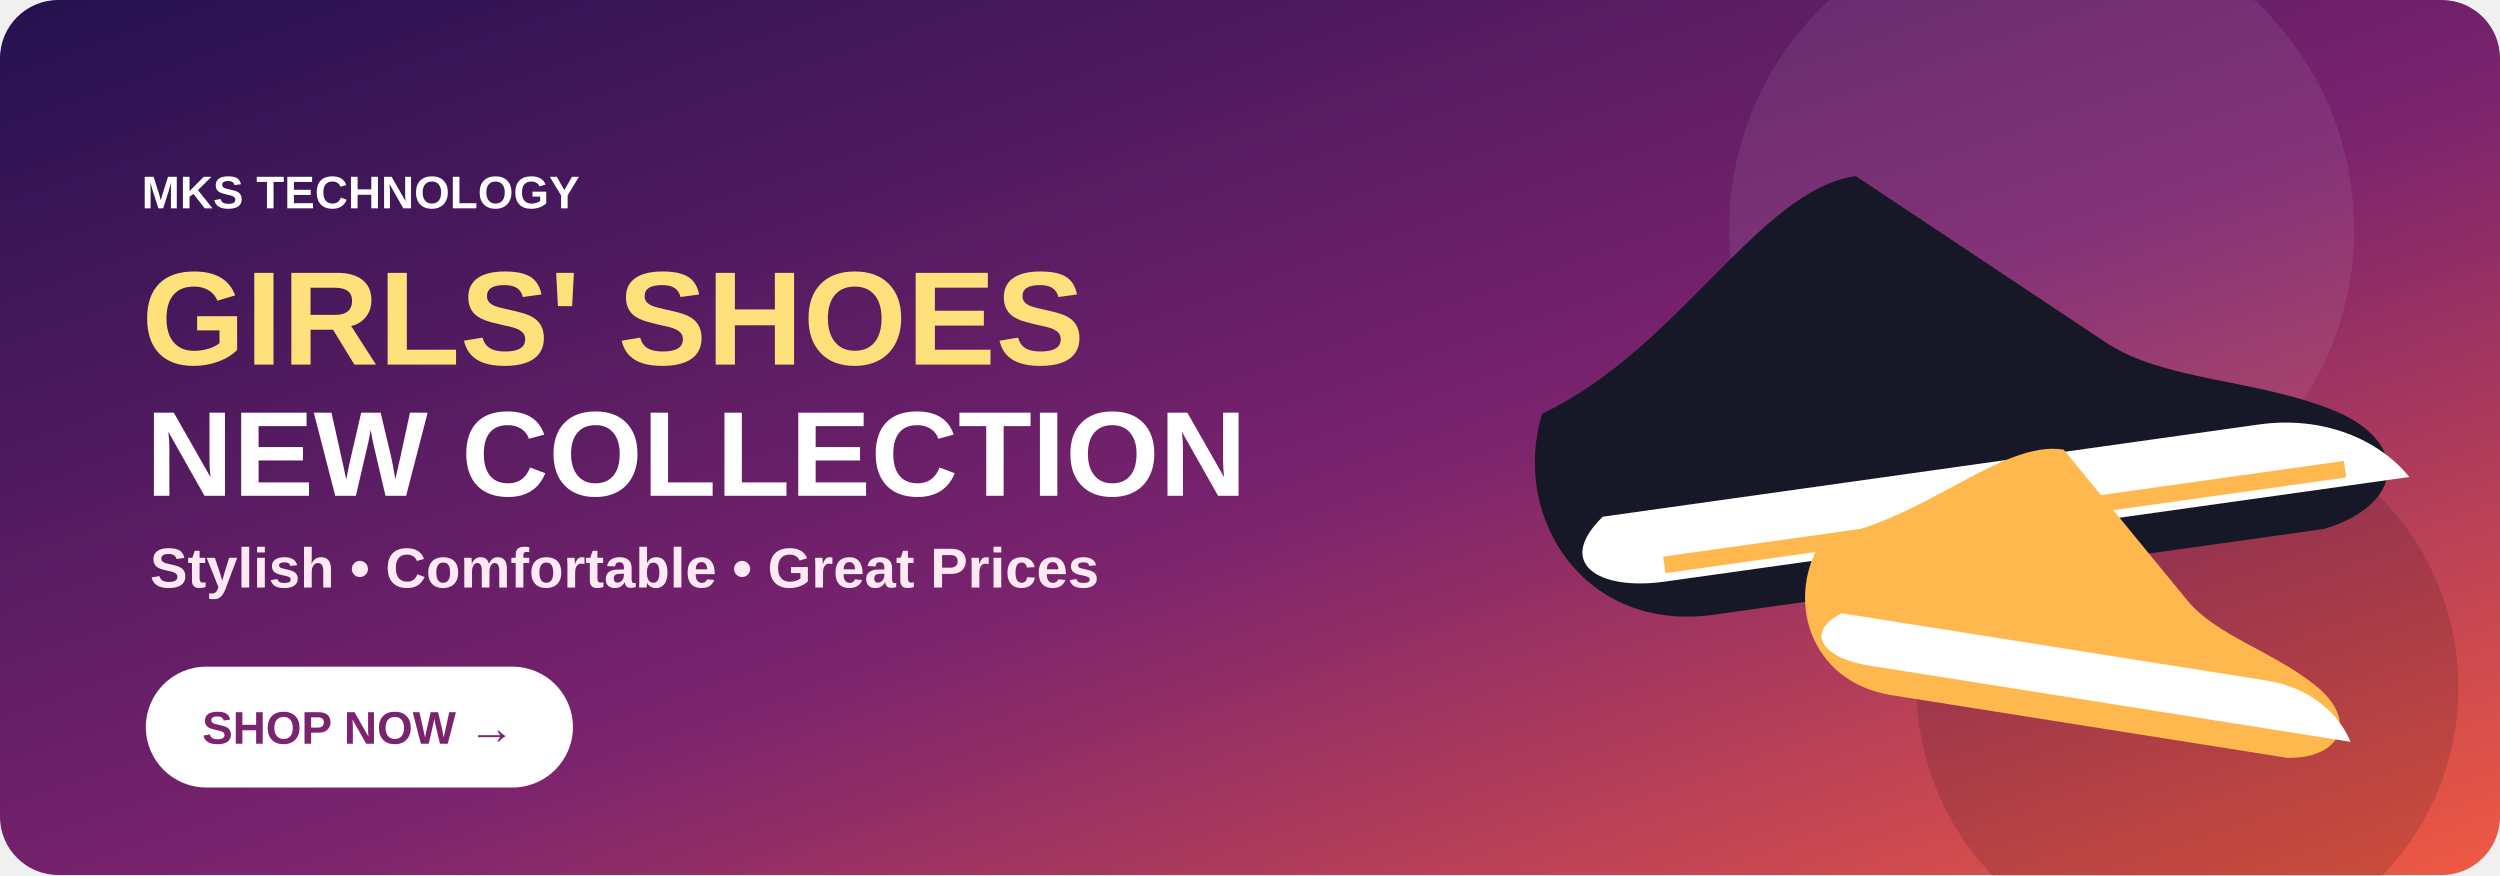
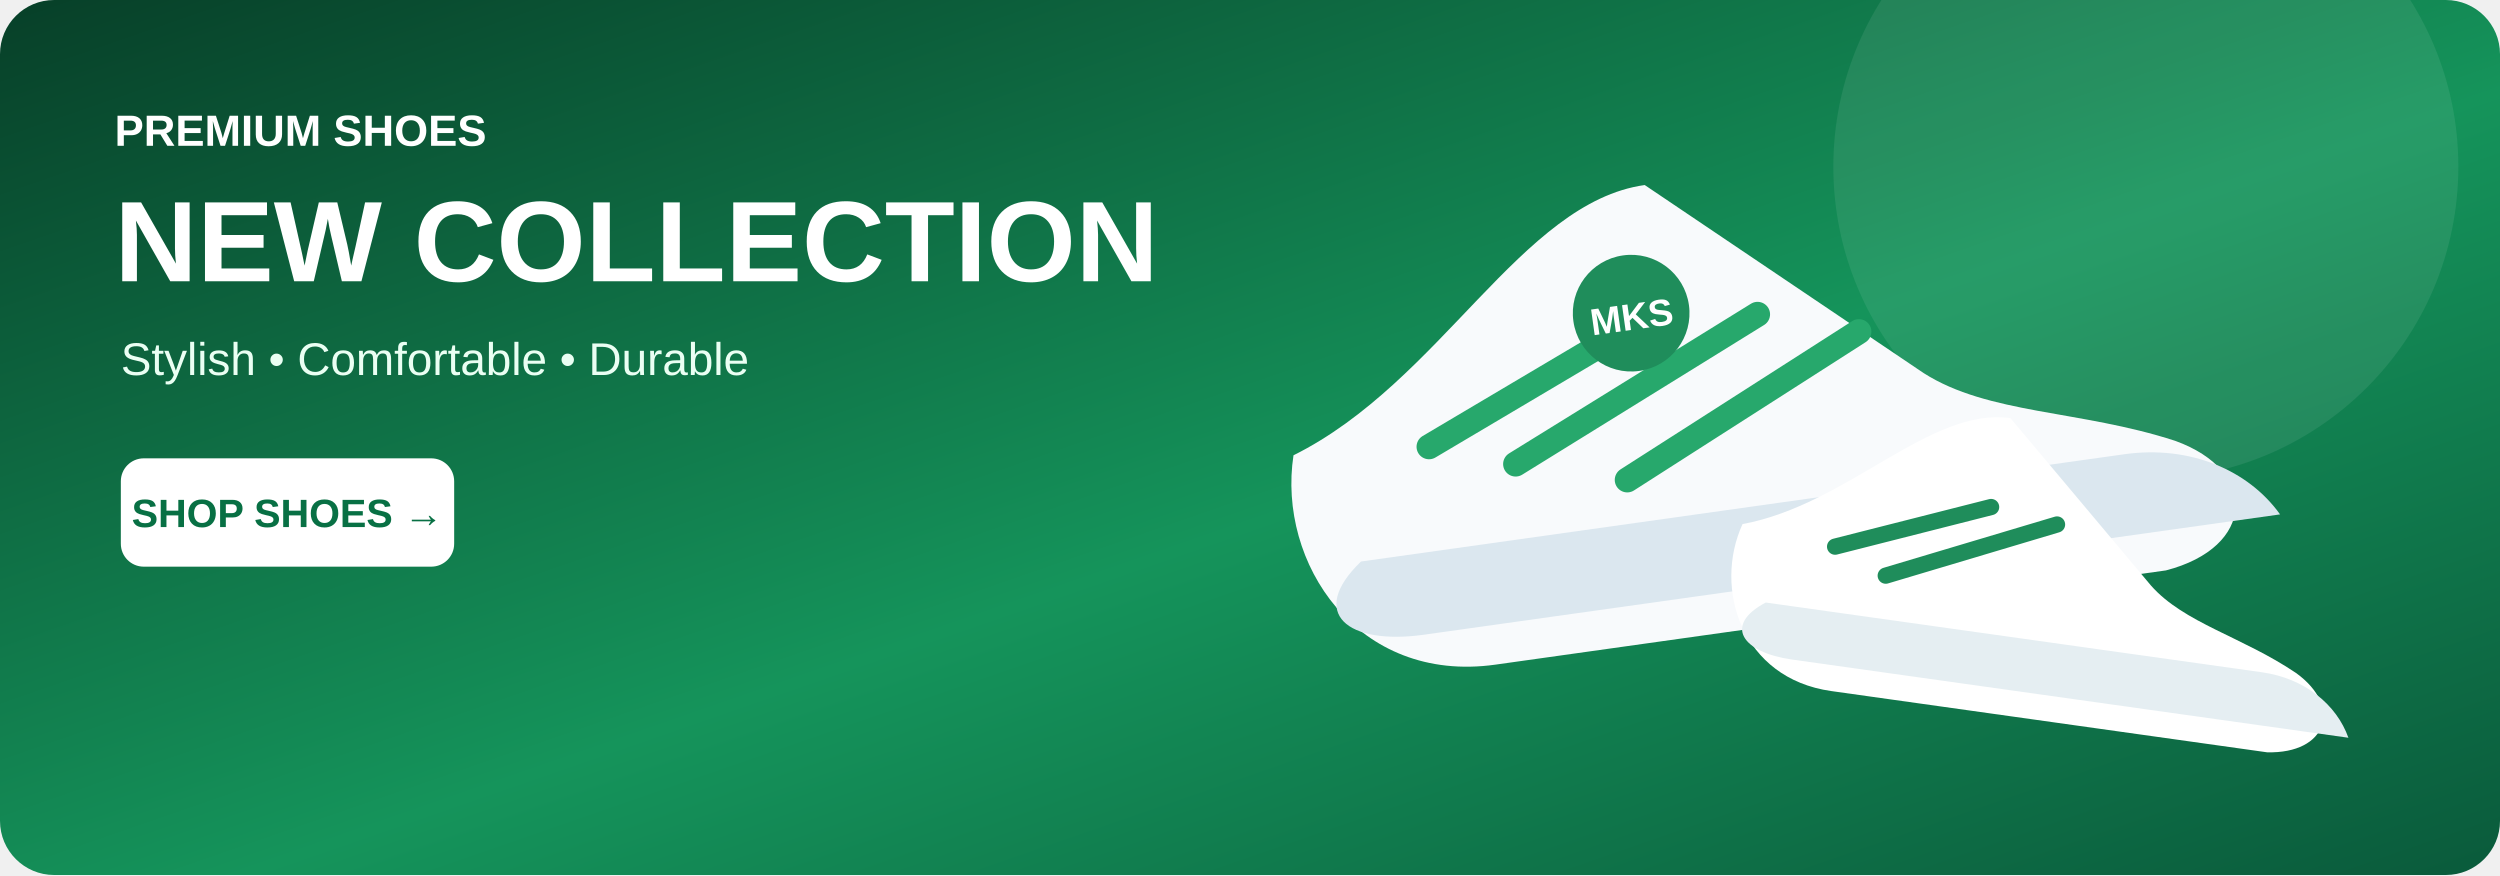
<svg xmlns="http://www.w3.org/2000/svg" viewBox="0 0 1200 420">
  <defs>
-     <linearGradient id="bg" x1="0" y1="0" x2="1" y2="1">
-       <stop stop-color="#24114f" />
-       <stop offset=".55" stop-color="#7b236e" />
-       <stop offset="1" stop-color="#f05a42" />
+     <linearGradient id="b" x1="0" y1="0" x2="1" y2="1">
+       <stop stop-color="#073f28" />
+       <stop offset=".55" stop-color="#15945b" />
+       <stop offset="1" stop-color="#0a5a3b" />
    </linearGradient>
  </defs>
-   <rect width="1200" height="420" rx="28" fill="url(#bg)" />
-   <circle cx="980" cy="110" r="150" fill="#ffffff12" />
-   <circle cx="1050" cy="330" r="130" fill="#0002" />
-   <g transform="translate(720 55) rotate(-8)">
-     <path d="M0 145c70-22 118-92 165-92l108 96c25 22 68 27 103 47 35 20 28 50-12 56H68c-62 0-90-59-68-107z" fill="#171827" />
-     <path d="M22 198h318c31 0 56 15 68 35H47c-32 0-51-16-25-35z" fill="#fff" />
-     <path d="M48 225h330" stroke="#ffb84d" stroke-width="8" />
+   <rect width="1200" height="420" rx="26" fill="url(#b)" />
+   <circle cx="1030" cy="80" r="150" fill="#fff" opacity=".08" />
+   <text x="55" y="70" font-family="Arial" font-size="21" font-weight="800" fill="#fff">PREMIUM SHOES</text>
+   <text x="55" y="135" font-family="Arial" font-size="55" font-weight="900" fill="#fff">NEW COLLECTION</text>
+   <text x="58" y="180" font-family="Arial" font-size="22" fill="#eafff3">Stylish • Comfortable • Durable</text>
+   <rect x="58" y="220" width="160" height="52" rx="11" fill="#fff" />
+   <text x="138" y="253" text-anchor="middle" font-family="Arial" font-size="19" font-weight="900" fill="#087044">SHOP SHOES →</text>
+   <g transform="translate(600 70) rotate(-8)">
+     <path d="M0 150c75-25 125-105 185-105l120 108c28 24 72 28 115 49 38 20 31 56-13 61H82c-67 0-97-63-82-113z" fill="#f8fafc" />
+     <path d="M25 205h370c32 0 58 16 70 39H50c-37 0-54-18-25-39z" fill="#dbe7ef" />
+     <path d="M65 155l115-48m-75 62l125-55m-73 70l120-55" stroke="#27a86c" stroke-width="12" stroke-linecap="round" />
+     <circle cx="170" cy="105" r="28" fill="#1f8d5b" />
+     <text x="170" y="113" text-anchor="middle" font-family="Arial" font-size="18" font-weight="900" fill="#fff">MKS</text>
  </g>
-   <g transform="translate(890 165) rotate(9) scale(.65)">
-     <path d="M0 145c70-22 118-92 165-92l108 96c25 22 68 27 103 47 35 20 28 50-12 56H68c-62 0-90-59-68-107z" fill="#ffb84d" />
-     <path d="M22 198h318c31 0 56 15 68 35H47c-32 0-51-16-25-35z" fill="#fff" />
+   <g transform="translate(850 155) scale(.65) rotate(8)">
+     <path d="M0 150c75-25 125-105 185-105l120 108c28 24 72 28 115 49 38 20 31 56-13 61H82c-67 0-97-63-82-113z" fill="#fff" />
+     <path d="M25 205h370c32 0 58 16 70 39H50c-37 0-54-18-25-39z" fill="#e5eef2" />
+     <path d="M70 157l110-45m-70 61l120-55" stroke="#1f8d5b" stroke-width="12" stroke-linecap="round" />
  </g>
-   <text x="68" y="100" font-family="Arial" font-size="22" font-weight="800" fill="#fff">MKS TECHNOLOGY</text>
-   <text x="68" y="175" font-family="Arial" font-size="64" font-weight="900" fill="#ffe17b">GIRLS' SHOES</text>
-   <text x="70" y="238" font-family="Arial" font-size="58" font-weight="900" fill="#fff">NEW COLLECTION</text>
-   <text x="72" y="282" font-family="Arial" font-size="27" font-weight="700" fill="#ffeaf4">Stylish • Comfortable • Great Prices</text>
-   <rect x="70" y="320" width="205" height="58" rx="29" fill="#fff" />
-   <text x="172" y="357" text-anchor="middle" font-family="Arial" font-size="22" font-weight="900" fill="#7b236e">SHOP NOW →</text>
</svg>
